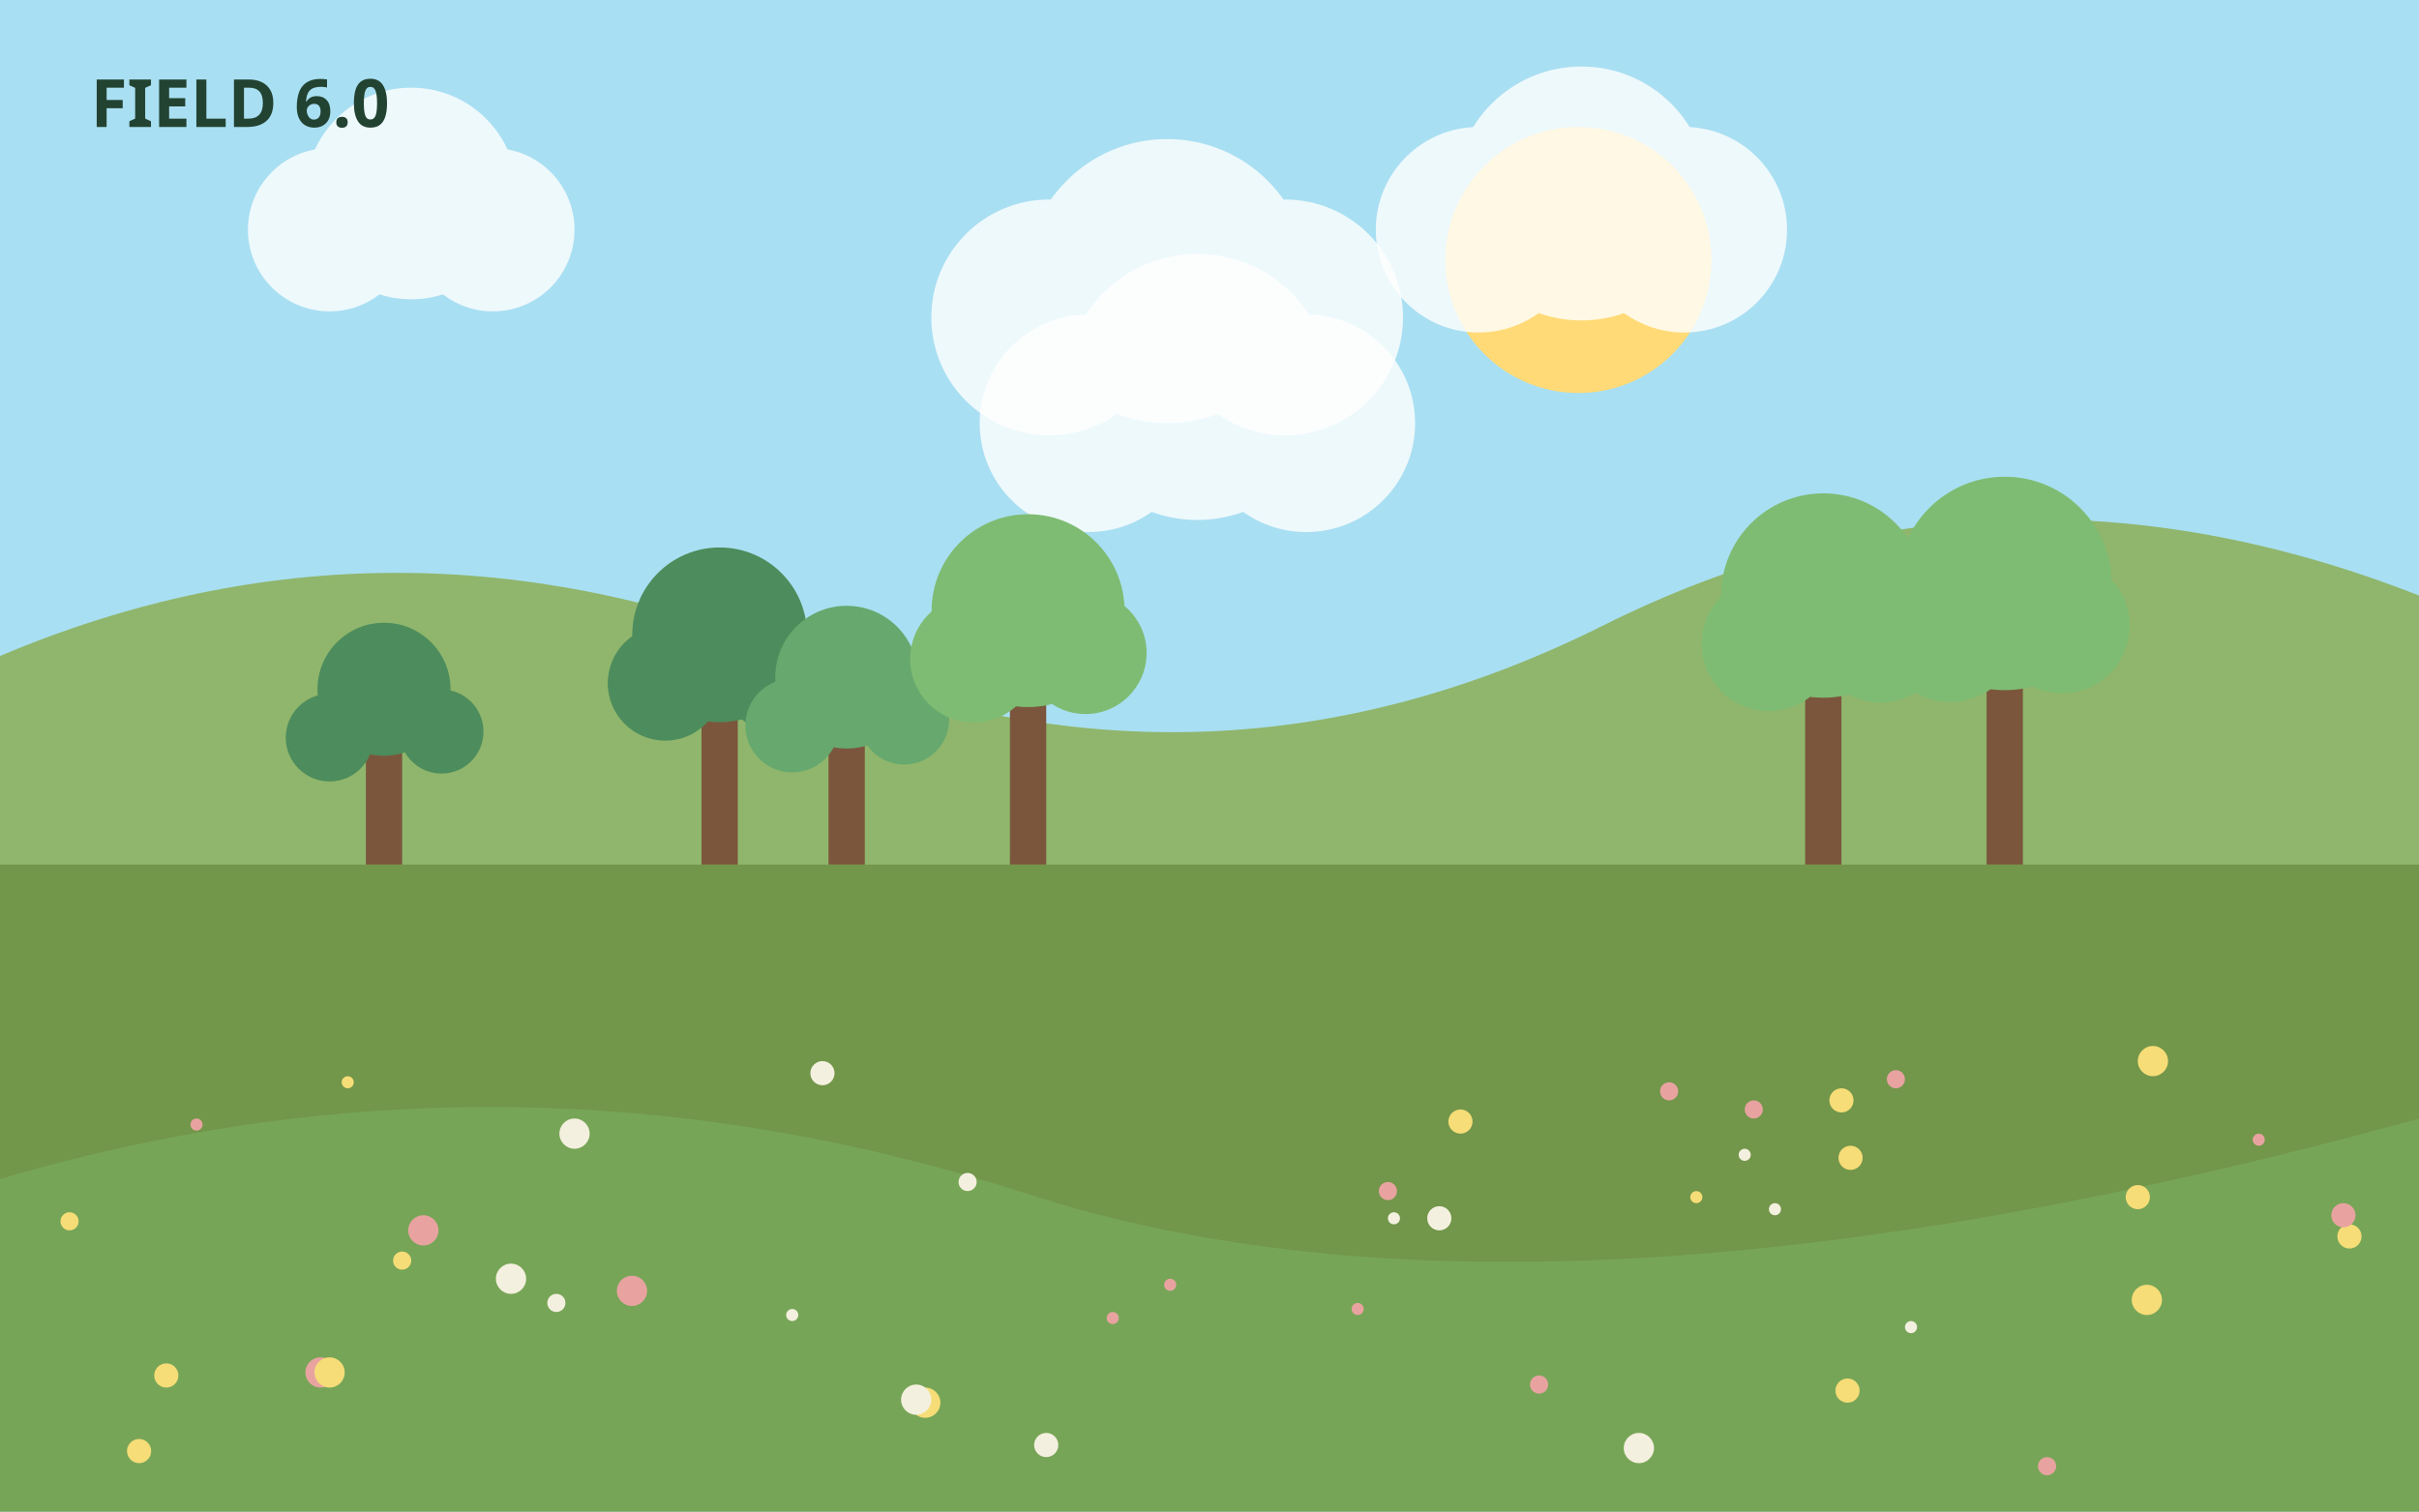
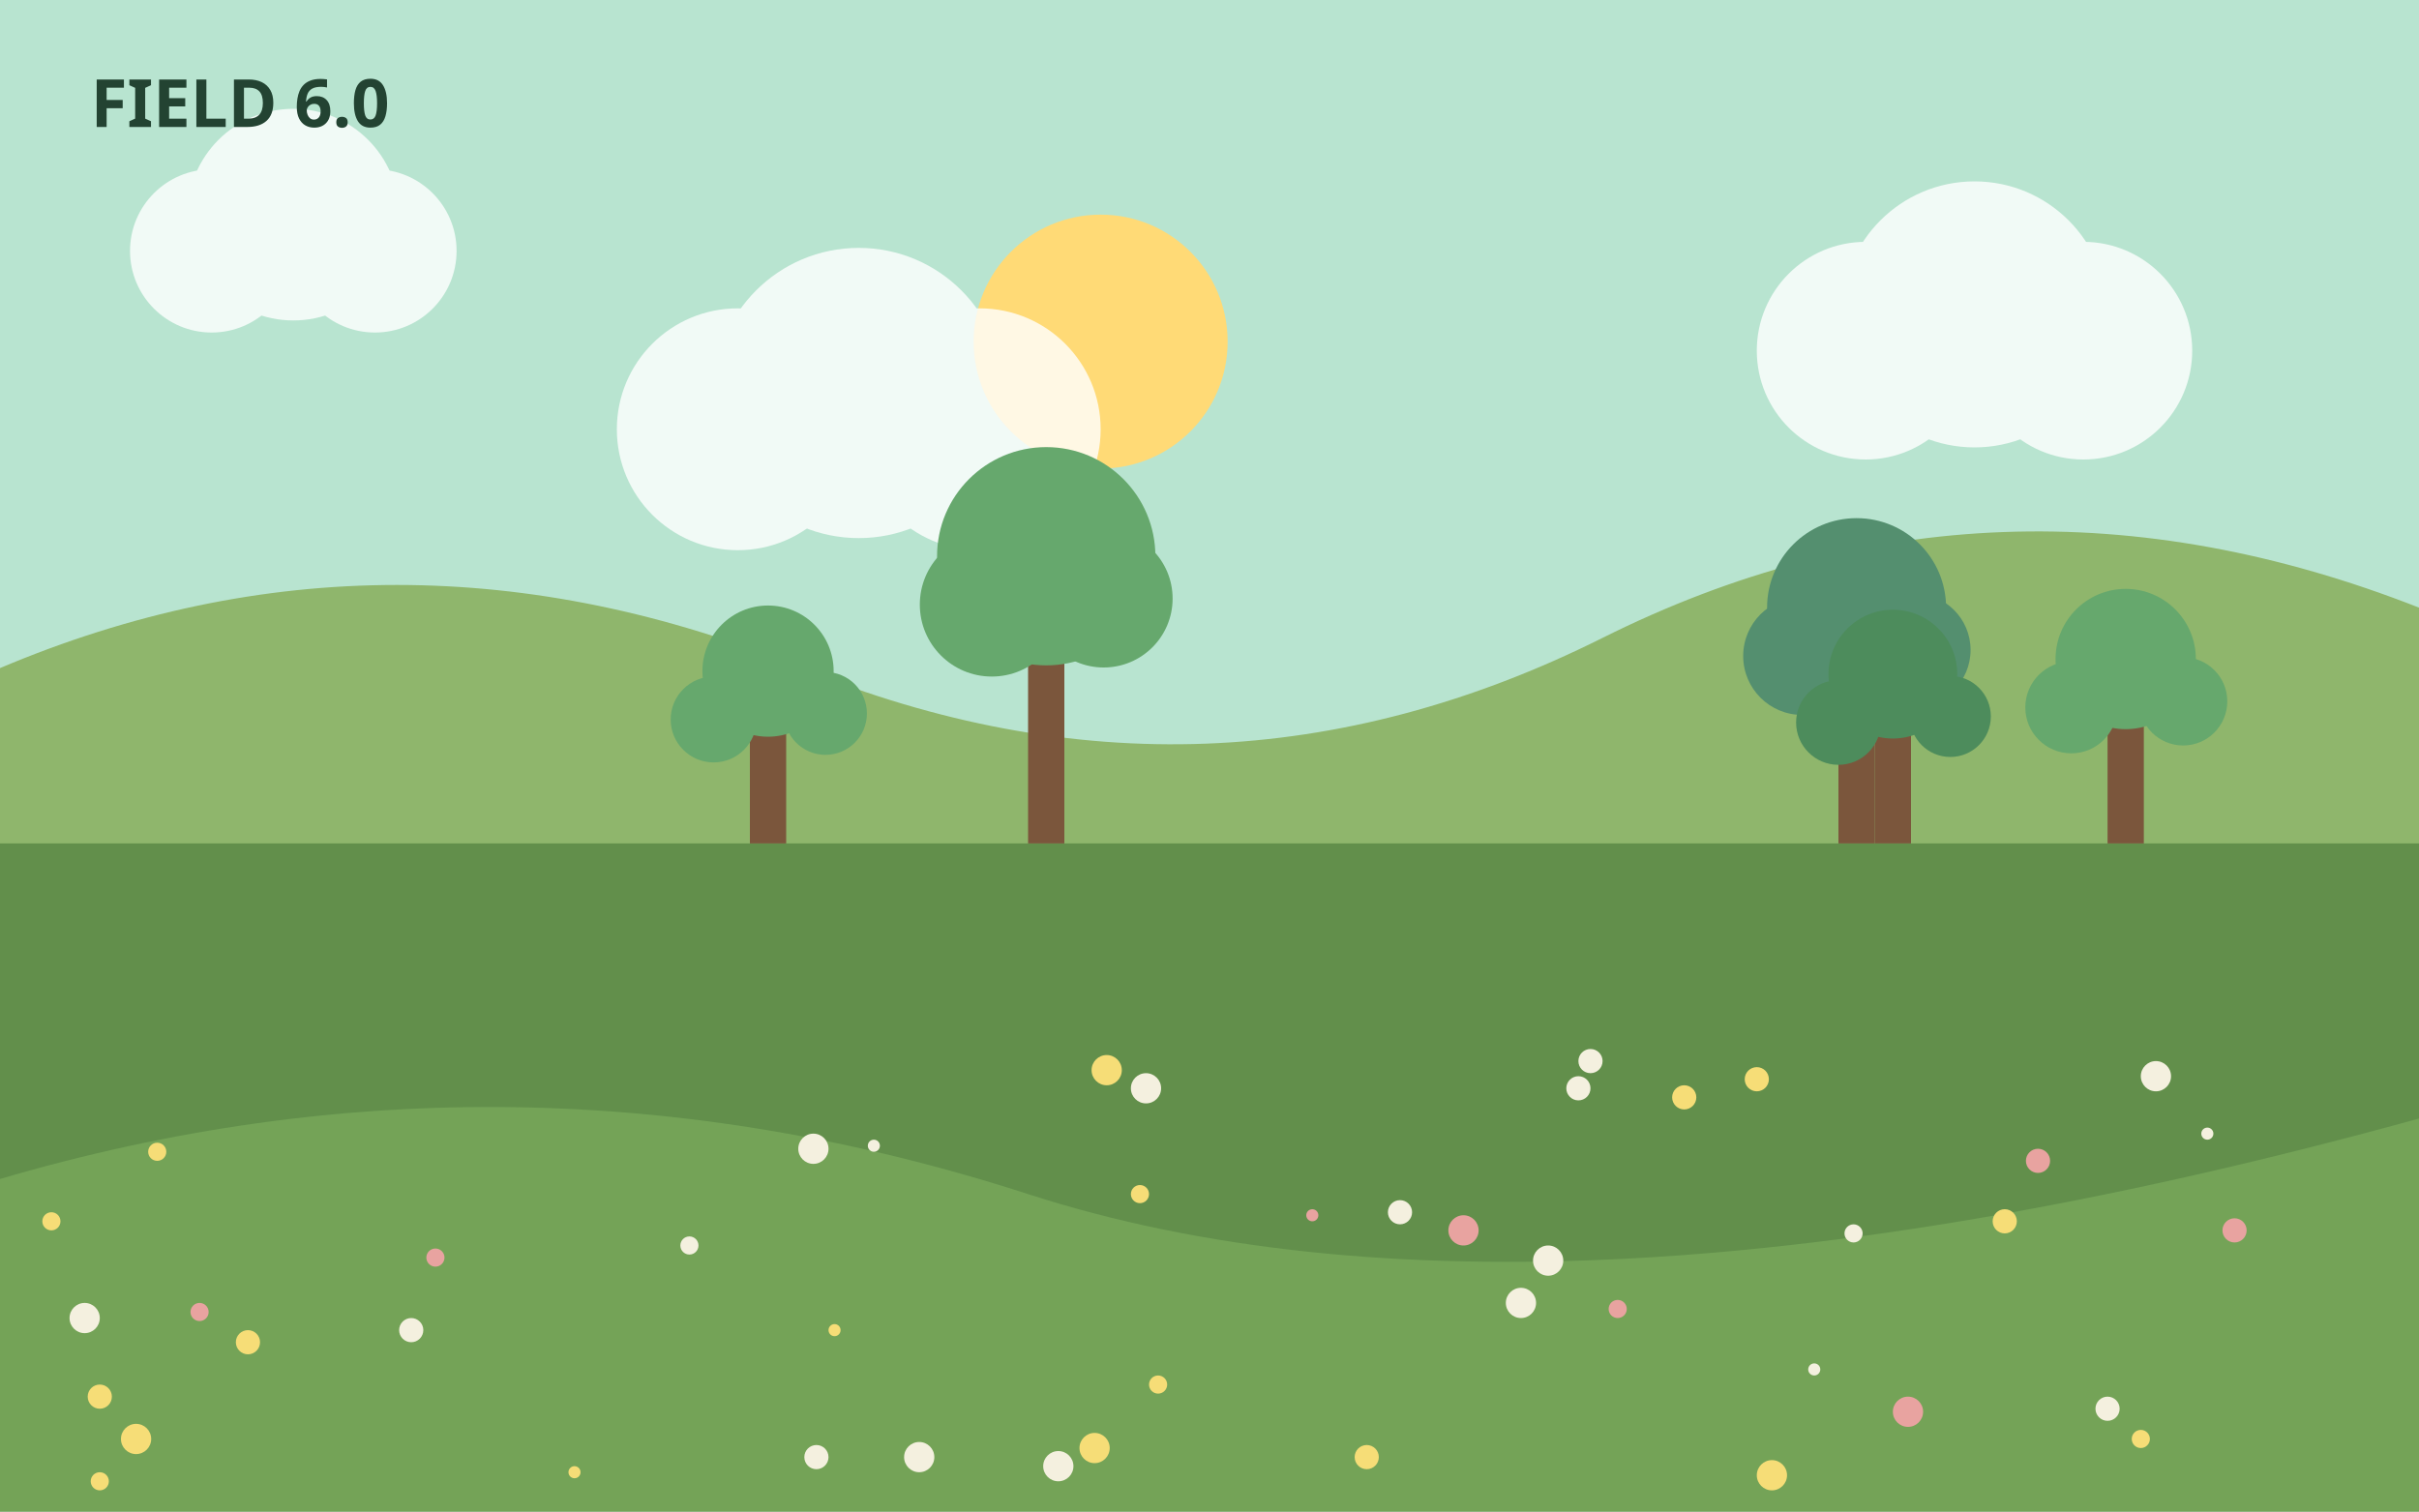
<svg xmlns="http://www.w3.org/2000/svg" width="800" height="500" viewBox="0 0 800 500">
-   <rect width="800" height="500" fill="#a9dff2" />
-   <circle cx="522" cy="86" r="44" fill="#ffda76" />
+   <rect width="800" height="500" fill="#b8e4d0" />
+   <circle cx="364" cy="113" r="42" fill="#ffda76" />
  <g fill="#ffffff" opacity="0.8">
-     <circle cx="489" cy="76" r="34" />
-     <circle cx="523" cy="64" r="42" />
-     <circle cx="557" cy="76" r="34" />
+     <circle cx="617" cy="116" r="36" />
+     <circle cx="653" cy="104" r="44" />
+     <circle cx="689" cy="116" r="36" />
  </g>
  <g fill="#ffffff" opacity="0.8">
-     <circle cx="347" cy="105" r="39" />
-     <circle cx="386" cy="93" r="47" />
-     <circle cx="425" cy="105" r="39" />
+     <circle cx="70" cy="83" r="27" />
+     <circle cx="97" cy="71" r="35" />
+     <circle cx="124" cy="83" r="27" />
  </g>
  <g fill="#ffffff" opacity="0.8">
-     <circle cx="109" cy="76" r="27" />
-     <circle cx="136" cy="64" r="35" />
-     <circle cx="163" cy="76" r="27" />
+     <circle cx="244" cy="142" r="40" />
+     <circle cx="284" cy="130" r="48" />
+     <circle cx="324" cy="142" r="40" />
  </g>
-   <g fill="#ffffff" opacity="0.8">
-     <circle cx="360" cy="140" r="36" />
-     <circle cx="396" cy="128" r="44" />
-     <circle cx="432" cy="140" r="36" />
-   </g>
-   <path d="M0 217 Q130 162 265 217 T530 207 T800 197 V340 H0Z" fill="#8fb66c" />
-   <rect y="286" width="800" height="214" fill="#72964a" />
+   <path d="M0 221 Q130 166 265 221 T530 211 T800 201 V340 H0Z" fill="#8fb66c" />
+   <rect y="279" width="800" height="221" fill="#628f4b" />
  <path d="M0 390 Q170 340 340 395 T800 370 V500 H0Z" fill="#78a95b" opacity="0.78" />
-   <rect x="121" y="228" width="12" height="58" fill="#7b563c" stroke="none" />
-   <circle cx="127" cy="228" r="22.0" fill="#4d8c5c" stroke="none" />
-   <circle cx="109" cy="244" r="14.5" fill="#4d8c5c" stroke="none" />
-   <circle cx="146" cy="242" r="13.9" fill="#4d8c5c" stroke="none" />
-   <rect x="232" y="210" width="12" height="76" fill="#7b563c" stroke="none" />
-   <circle cx="238" cy="210" r="28.9" fill="#4d8c5c" stroke="none" />
-   <circle cx="220" cy="226" r="19.0" fill="#4d8c5c" stroke="none" />
-   <circle cx="257" cy="224" r="18.2" fill="#4d8c5c" stroke="none" />
-   <rect x="274" y="224" width="12" height="62" fill="#7b563c" stroke="none" />
-   <circle cx="280" cy="224" r="23.6" fill="#66a86d" stroke="none" />
-   <circle cx="262" cy="240" r="15.5" fill="#66a86d" stroke="none" />
-   <circle cx="299" cy="238" r="14.9" fill="#66a86d" stroke="none" />
-   <rect x="334" y="202" width="12" height="84" fill="#7b563c" stroke="none" />
-   <circle cx="340" cy="202" r="31.9" fill="#7ebc73" stroke="none" />
-   <circle cx="322" cy="218" r="21.0" fill="#7ebc73" stroke="none" />
-   <circle cx="359" cy="216" r="20.2" fill="#7ebc73" stroke="none" />
-   <rect x="597" y="197" width="12" height="89" fill="#7b563c" stroke="none" />
-   <circle cx="603" cy="197" r="33.8" fill="#7ebc73" stroke="none" />
-   <circle cx="585" cy="213" r="22.2" fill="#7ebc73" stroke="none" />
-   <circle cx="622" cy="211" r="21.4" fill="#7ebc73" stroke="none" />
-   <rect x="657" y="193" width="12" height="93" fill="#7b563c" stroke="none" />
-   <circle cx="663" cy="193" r="35.3" fill="#7ebc73" stroke="none" />
-   <circle cx="645" cy="209" r="23.2" fill="#7ebc73" stroke="none" />
-   <circle cx="682" cy="207" r="22.3" fill="#7ebc73" stroke="none" />
-   <circle cx="55" cy="455" r="4" fill="#f6dd77" />
-   <circle cx="580" cy="367" r="3" fill="#e8a3a0" />
-   <circle cx="461" cy="403" r="2" fill="#f4f0df" />
-   <circle cx="23" cy="404" r="3" fill="#f6dd77" />
-   <circle cx="262" cy="435" r="2" fill="#f4f0df" />
-   <circle cx="777" cy="409" r="4" fill="#f6dd77" />
-   <circle cx="632" cy="439" r="2" fill="#f4f0df" />
-   <circle cx="115" cy="358" r="2" fill="#f6dd77" />
-   <circle cx="346" cy="478" r="4" fill="#f4f0df" />
-   <circle cx="459" cy="394" r="3" fill="#e8a3a0" />
-   <circle cx="483" cy="371" r="4" fill="#f6dd77" />
-   <circle cx="775" cy="402" r="4" fill="#e8a3a0" />
-   <circle cx="476" cy="403" r="4" fill="#f4f0df" />
-   <circle cx="368" cy="436" r="2" fill="#e8a3a0" />
-   <circle cx="106" cy="454" r="5" fill="#e8a3a0" />
-   <circle cx="509" cy="458" r="3" fill="#e8a3a0" />
-   <circle cx="677" cy="485" r="3" fill="#e8a3a0" />
-   <circle cx="169" cy="423" r="5" fill="#f4f0df" />
-   <circle cx="707" cy="396" r="4" fill="#f6dd77" />
-   <circle cx="611" cy="460" r="4" fill="#f6dd77" />
-   <circle cx="46" cy="480" r="4" fill="#f6dd77" />
-   <circle cx="184" cy="431" r="3" fill="#f4f0df" />
-   <circle cx="710" cy="430" r="5" fill="#f6dd77" />
-   <circle cx="109" cy="454" r="5" fill="#f6dd77" />
-   <circle cx="627" cy="357" r="3" fill="#e8a3a0" />
-   <circle cx="612" cy="383" r="4" fill="#f6dd77" />
-   <circle cx="587" cy="400" r="2" fill="#f4f0df" />
-   <circle cx="65" cy="372" r="2" fill="#e8a3a0" />
-   <circle cx="449" cy="433" r="2" fill="#e8a3a0" />
-   <circle cx="747" cy="377" r="2" fill="#e8a3a0" />
-   <circle cx="140" cy="407" r="5" fill="#e8a3a0" />
-   <circle cx="320" cy="391" r="3" fill="#f4f0df" />
-   <circle cx="577" cy="382" r="2" fill="#f4f0df" />
-   <circle cx="209" cy="427" r="5" fill="#e8a3a0" />
-   <circle cx="306" cy="464" r="5" fill="#f6dd77" />
-   <circle cx="190" cy="375" r="5" fill="#f4f0df" />
-   <circle cx="609" cy="364" r="4" fill="#f6dd77" />
-   <circle cx="133" cy="417" r="3" fill="#f6dd77" />
-   <circle cx="542" cy="479" r="5" fill="#f4f0df" />
-   <circle cx="561" cy="396" r="2" fill="#f6dd77" />
-   <circle cx="387" cy="425" r="2" fill="#e8a3a0" />
-   <circle cx="303" cy="463" r="5" fill="#f4f0df" />
-   <circle cx="272" cy="355" r="4" fill="#f4f0df" />
-   <circle cx="712" cy="351" r="5" fill="#f6dd77" />
-   <circle cx="552" cy="361" r="3" fill="#e8a3a0" />
+   <rect x="248" y="222" width="12" height="57" fill="#7b563c" stroke="none" />
+   <circle cx="254" cy="222" r="21.7" fill="#66a86d" stroke="none" />
+   <circle cx="236" cy="238" r="14.2" fill="#66a86d" stroke="none" />
+   <circle cx="273" cy="236" r="13.7" fill="#66a86d" stroke="none" />
+   <rect x="340" y="184" width="12" height="95" fill="#7b563c" stroke="none" />
+   <circle cx="346" cy="184" r="36.1" fill="#66a86d" stroke="none" />
+   <circle cx="328" cy="200" r="23.8" fill="#66a86d" stroke="none" />
+   <circle cx="365" cy="198" r="22.8" fill="#66a86d" stroke="none" />
+   <rect x="608" y="201" width="12" height="78" fill="#7b563c" stroke="none" />
+   <circle cx="614" cy="201" r="29.6" fill="#548f6f" stroke="none" />
+   <circle cx="596" cy="217" r="19.5" fill="#548f6f" stroke="none" />
+   <circle cx="633" cy="215" r="18.7" fill="#548f6f" stroke="none" />
+   <rect x="620" y="223" width="12" height="56" fill="#7b563c" stroke="none" />
+   <circle cx="626" cy="223" r="21.3" fill="#4d8c5c" stroke="none" />
+   <circle cx="608" cy="239" r="14.0" fill="#4d8c5c" stroke="none" />
+   <circle cx="645" cy="237" r="13.4" fill="#4d8c5c" stroke="none" />
+   <rect x="697" y="218" width="12" height="61" fill="#7b563c" stroke="none" />
+   <circle cx="703" cy="218" r="23.2" fill="#66a86d" stroke="none" />
+   <circle cx="685" cy="234" r="15.2" fill="#66a86d" stroke="none" />
+   <circle cx="722" cy="232" r="14.6" fill="#66a86d" stroke="none" />
+   <circle cx="730" cy="375" r="2" fill="#f4f0df" />
+   <circle cx="190" cy="487" r="2" fill="#f6dd77" />
+   <circle cx="82" cy="444" r="4" fill="#f6dd77" />
+   <circle cx="289" cy="379" r="2" fill="#f4f0df" />
+   <circle cx="45" cy="476" r="5" fill="#f6dd77" />
+   <circle cx="52" cy="381" r="3" fill="#f6dd77" />
+   <circle cx="28" cy="436" r="5" fill="#f4f0df" />
+   <circle cx="228" cy="412" r="3" fill="#f4f0df" />
+   <circle cx="66" cy="434" r="3" fill="#e8a3a0" />
+   <circle cx="697" cy="466" r="4" fill="#f4f0df" />
+   <circle cx="136" cy="440" r="4" fill="#f4f0df" />
+   <circle cx="484" cy="407" r="5" fill="#e8a3a0" />
+   <circle cx="600" cy="453" r="2" fill="#f4f0df" />
+   <circle cx="33" cy="490" r="3" fill="#f6dd77" />
+   <circle cx="557" cy="363" r="4" fill="#f6dd77" />
+   <circle cx="379" cy="360" r="5" fill="#f4f0df" />
+   <circle cx="663" cy="404" r="4" fill="#f6dd77" />
+   <circle cx="512" cy="417" r="5" fill="#f4f0df" />
+   <circle cx="276" cy="440" r="2" fill="#f6dd77" />
+   <circle cx="613" cy="408" r="3" fill="#f4f0df" />
+   <circle cx="708" cy="476" r="3" fill="#f6dd77" />
+   <circle cx="581" cy="357" r="4" fill="#f6dd77" />
+   <circle cx="586" cy="488" r="5" fill="#f6dd77" />
+   <circle cx="269" cy="380" r="5" fill="#f4f0df" />
+   <circle cx="362" cy="479" r="5" fill="#f6dd77" />
+   <circle cx="522" cy="360" r="4" fill="#f4f0df" />
+   <circle cx="739" cy="407" r="4" fill="#e8a3a0" />
+   <circle cx="503" cy="431" r="5" fill="#f4f0df" />
+   <circle cx="144" cy="416" r="3" fill="#e8a3a0" />
+   <circle cx="674" cy="384" r="4" fill="#e8a3a0" />
+   <circle cx="377" cy="395" r="3" fill="#f6dd77" />
+   <circle cx="350" cy="485" r="5" fill="#f4f0df" />
+   <circle cx="270" cy="482" r="4" fill="#f4f0df" />
+   <circle cx="366" cy="354" r="5" fill="#f6dd77" />
+   <circle cx="452" cy="482" r="4" fill="#f6dd77" />
+   <circle cx="463" cy="401" r="4" fill="#f4f0df" />
+   <circle cx="631" cy="467" r="5" fill="#e8a3a0" />
+   <circle cx="535" cy="433" r="3" fill="#e8a3a0" />
+   <circle cx="33" cy="462" r="4" fill="#f6dd77" />
+   <circle cx="434" cy="402" r="2" fill="#e8a3a0" />
+   <circle cx="713" cy="356" r="5" fill="#f4f0df" />
+   <circle cx="17" cy="404" r="3" fill="#f6dd77" />
+   <circle cx="304" cy="482" r="5" fill="#f4f0df" />
+   <circle cx="383" cy="458" r="3" fill="#f6dd77" />
+   <circle cx="526" cy="351" r="4" fill="#f4f0df" />
  <text x="30" y="42" fill="#234332" font-family="sans-serif" font-size="22" font-weight="700">FIELD 6.0</text>
</svg>
